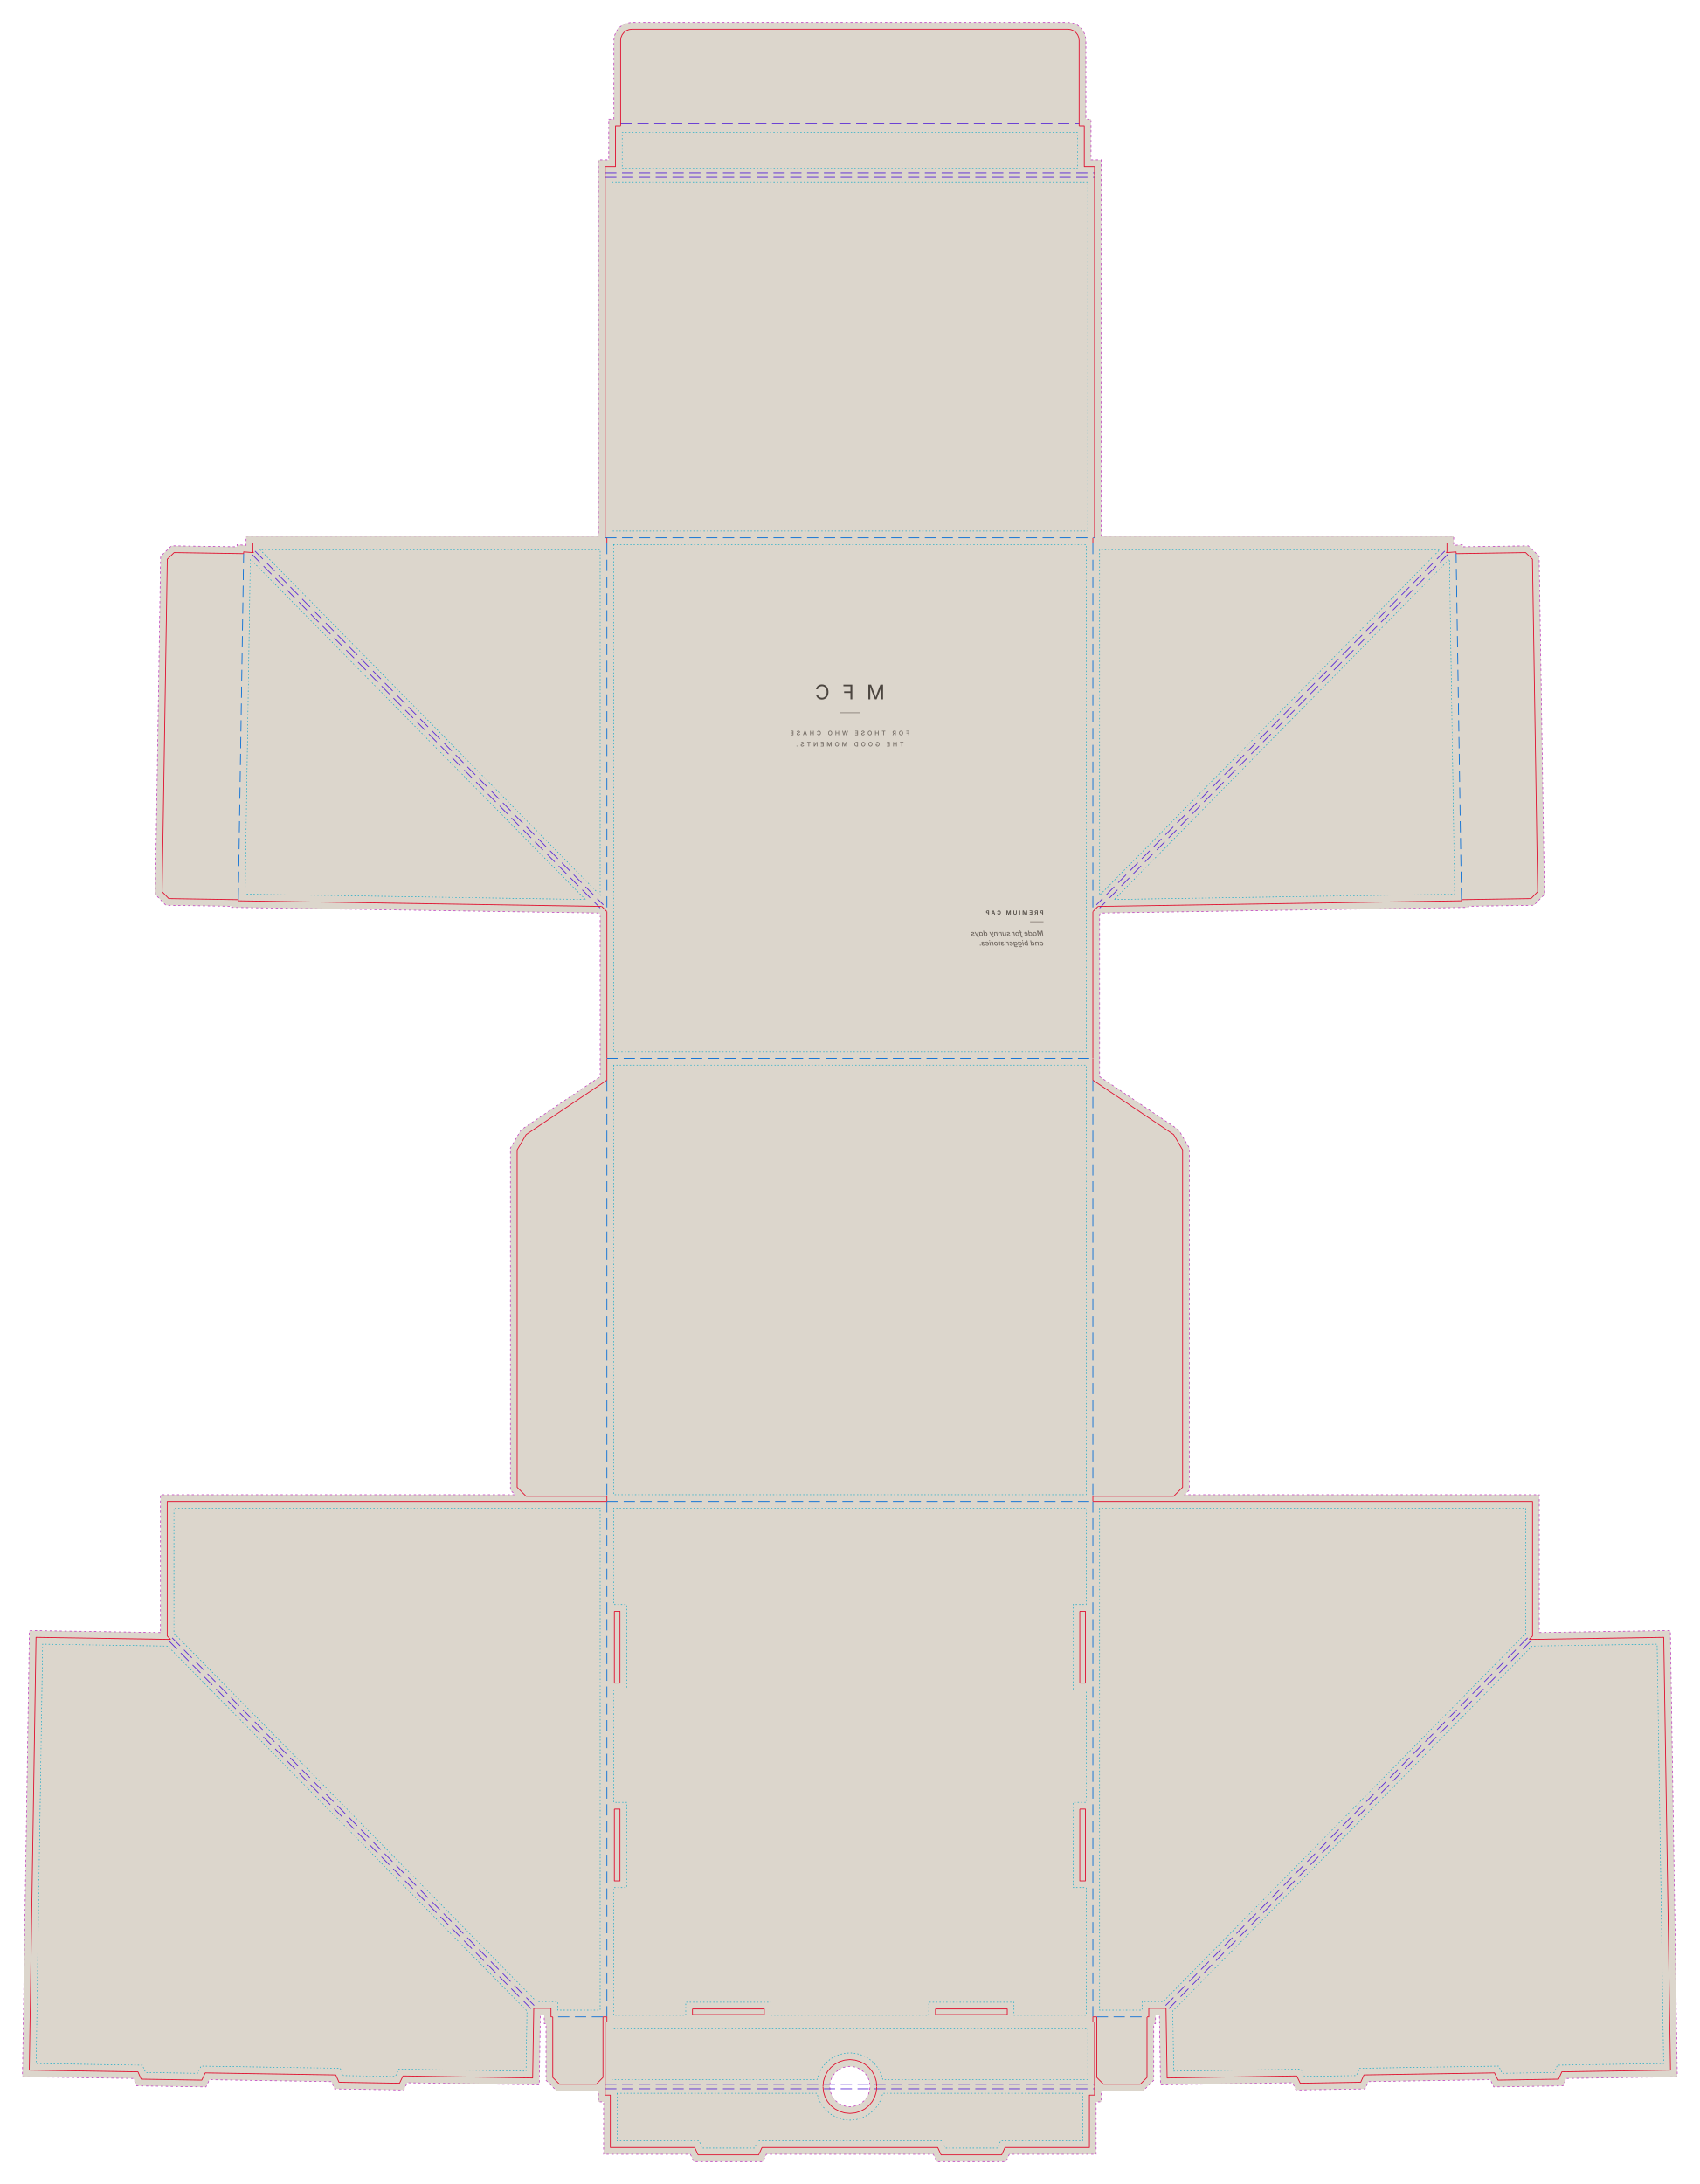
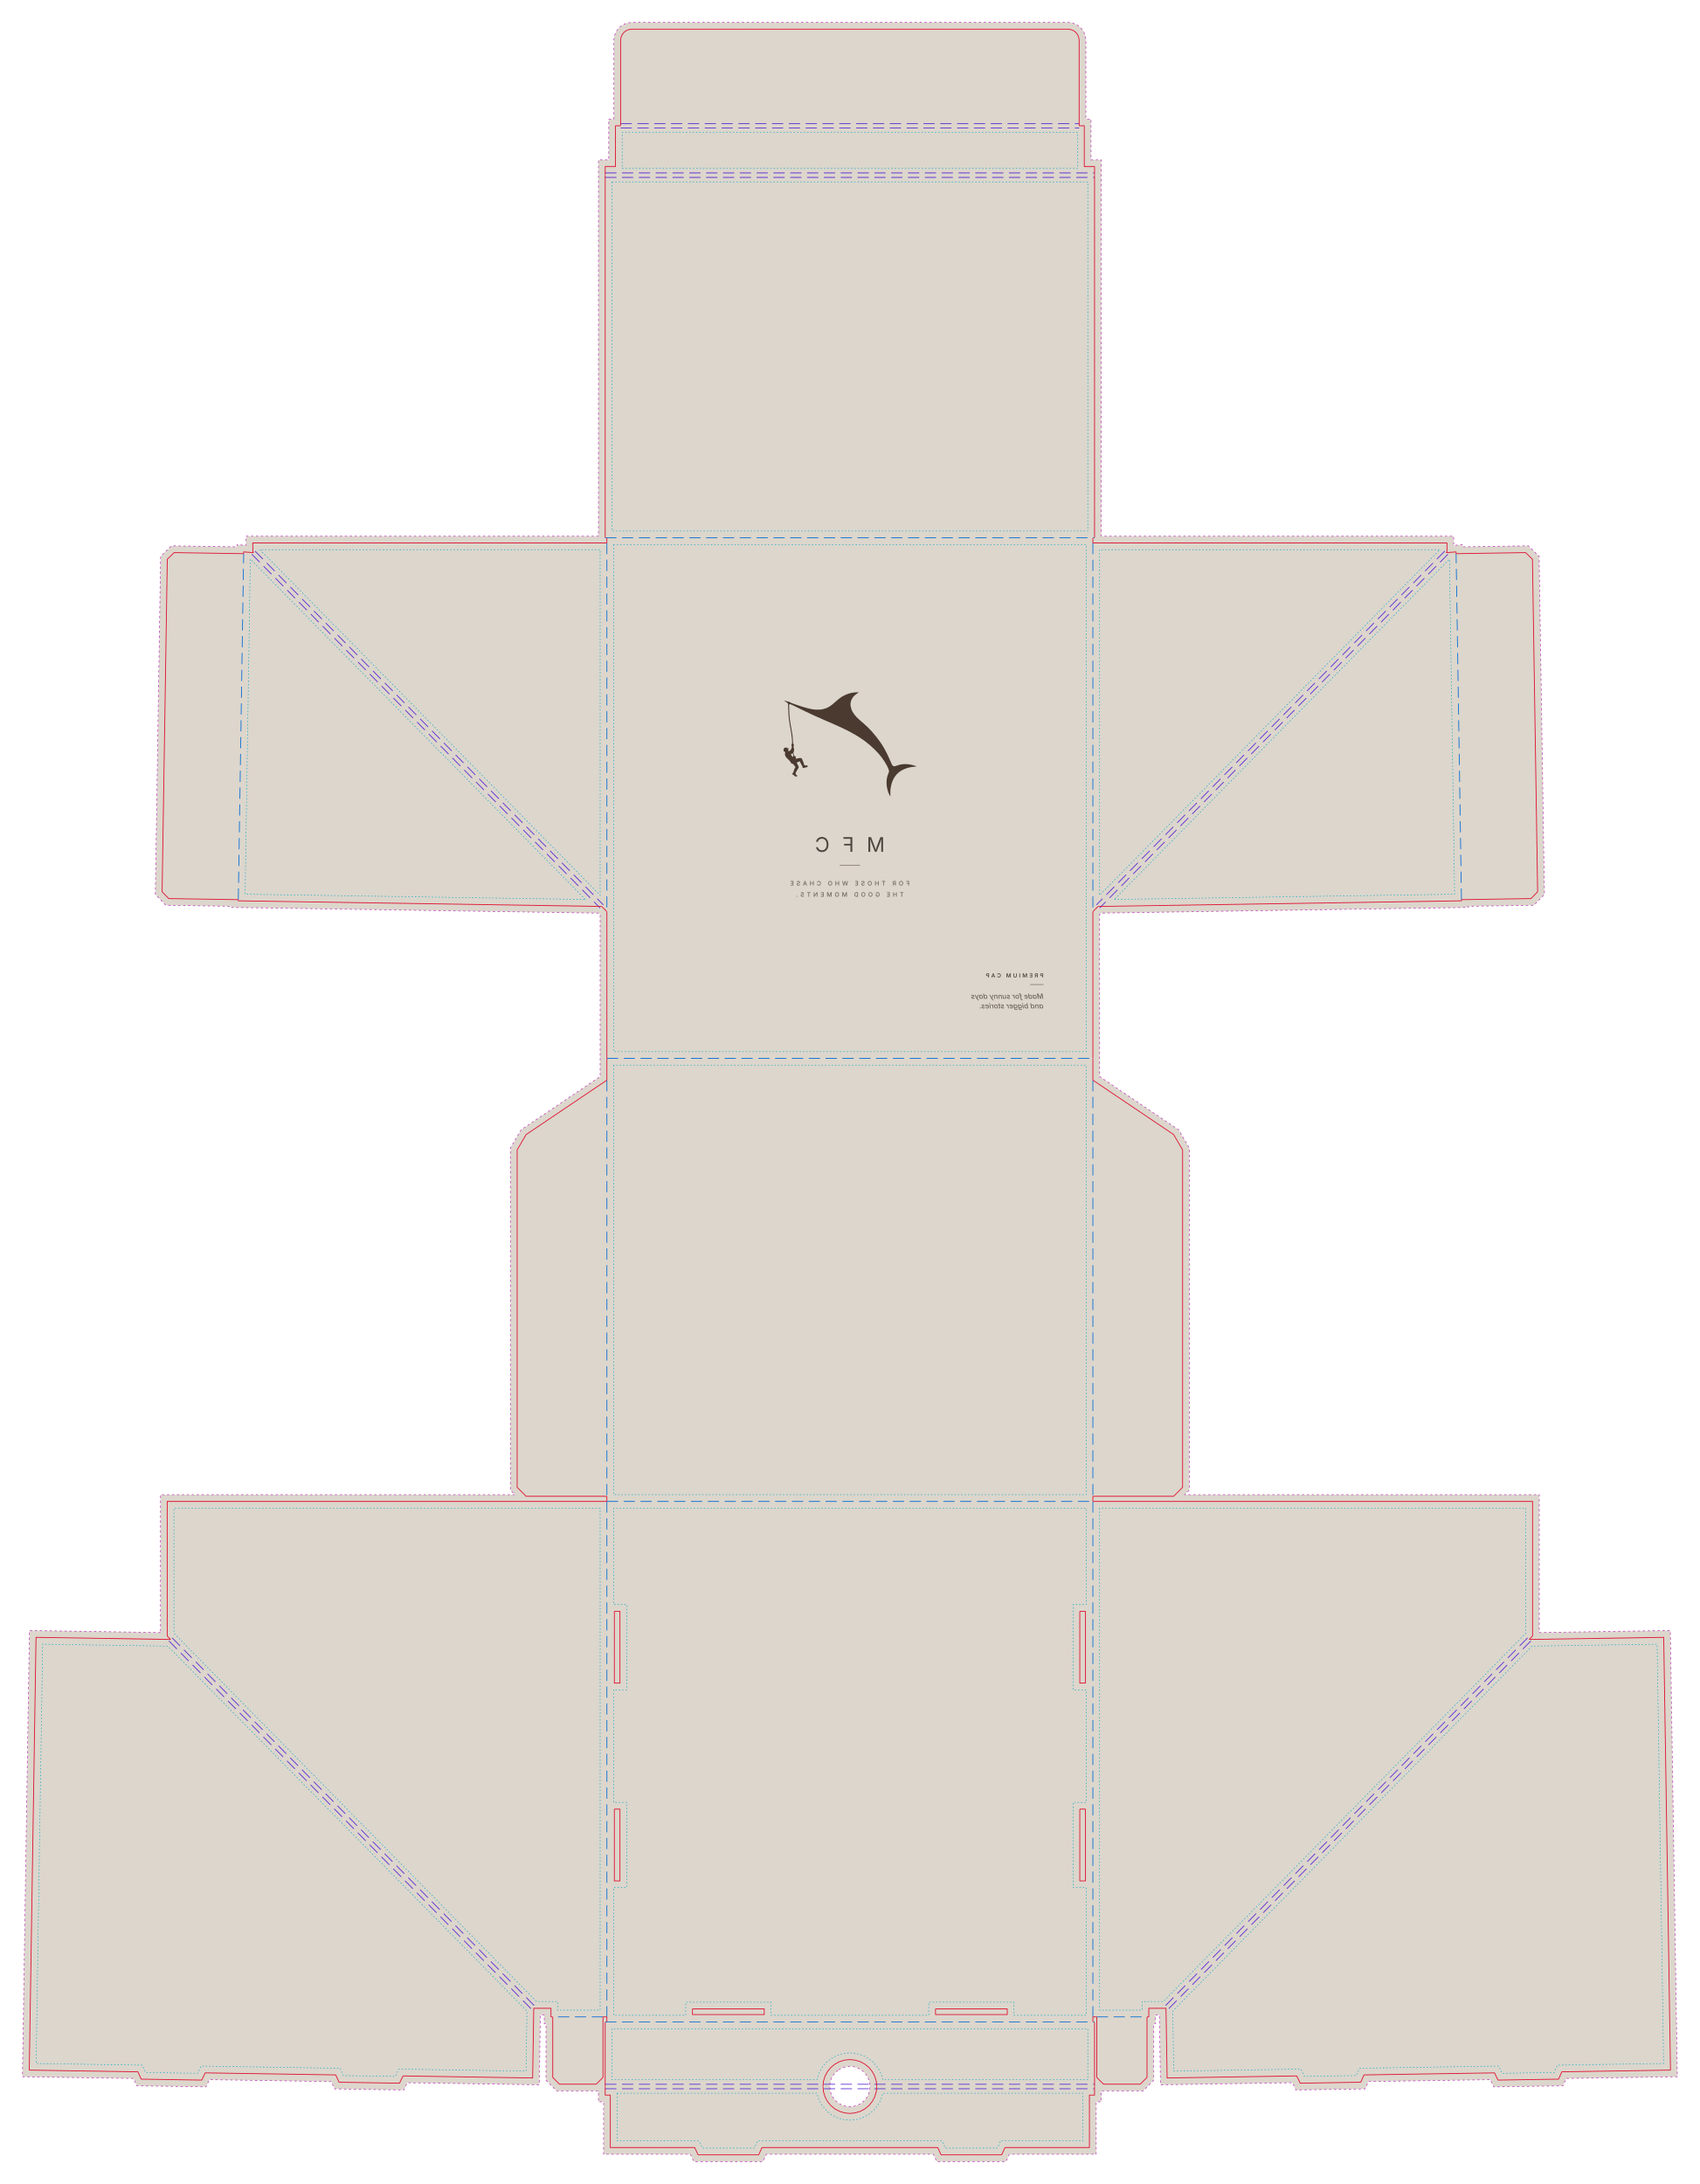
<svg xmlns="http://www.w3.org/2000/svg" width="757.73mm" height="973.6mm" viewBox="0 0 757.73 973.6">
  <g transform="translate(-25.19 -57)">
    <g id="ARTWORK">
      <path d="M96.73 784.77 L38.3 783.86 L35.19 982.78 L84.72 983.56 L86.17 986.83 L117 987.31 L118.55 984.09 L172.91 984.94 L174.36 988.2 L205.18 988.69 L206.73 985.45 L265.59 986.38 L266.08 955.27 L267.81 955.27 L267.81 959.1 L268.6 959.1 L268.6 984.34 L273.36 989.1 L291.98 989.1 L291.98 993.97 L294.27 993.97 L294.27 1017.35 L332.97 1017.35 L334.47 1020.6 L365.31 1020.6 L366.81 1017.35 L441.3 1017.35 L442.8 1020.6 L473.64 1020.6 L475.14 1017.35 L513.85 1017.35 L513.85 993.97 L516.13 993.97 L516.13 989.1 L534.76 989.1 L539.52 984.34 L539.52 959.1 L540.31 959.1 L540.31 955.27 L542.04 955.27 L542.53 986.38 L601.39 985.45 L602.94 988.69 L633.76 988.2 L635.21 984.94 L689.57 984.09 L691.12 987.31 L721.95 986.83 L723.4 983.56 L772.93 982.78 L769.82 783.86 L711.39 784.77 L711.39 723.32 L553.34 723.32 L555.39 721.27 L555.39 568.79 L550.63 560.67 L515.39 536.92 L515.39 464.63 L515.95 464.06 L679.76 461.52 L679.75 461.01 L708.99 460.56 L713.68 455.74 L711.33 305.01 L706.49 300.33 L677.27 300.77 L677.25 299.81 L673.23 300.11 L673.23 296.03 L516.13 296.03 L516.13 128.25 L511.56 128.25 L511.56 110.08 L509.27 110.08 L509.27 74.8 L509.02 72.92 L508.22 70.99 L506.95 69.32 L505.28 68.05 L503.35 67.25 L501.47 67 L306.65 67 L304.77 67.25 L302.84 68.05 L301.17 69.32 L299.9 70.99 L299.1 72.92 L298.85 74.8 L298.85 110.08 L296.56 110.08 L296.56 128.25 L291.98 128.25 L291.98 296.03 L134.89 296.03 L134.89 300.11 L130.87 299.81 L130.85 300.77 L101.63 300.33 L96.79 305.01 L94.44 455.74 L99.13 460.56 L128.37 461.01 L128.36 461.52 L292.17 464.06 L292.73 464.63 L292.73 536.92 L257.49 560.67 L252.73 568.79 L252.73 721.27 L254.78 723.32 L96.73 723.32 Z M399.07 979.67 L400.62 978.84 L402.31 978.33 L404.06 978.15 L405.81 978.33 L407.5 978.84 L409.05 979.67 L410.41 980.79 L411.53 982.15 L412.36 983.7 L412.87 985.39 L413.05 987.14 L412.87 988.89 L412.36 990.58 L411.53 992.13 L410.41 993.49 L409.05 994.61 L407.5 995.44 L405.81 995.95 L404.06 996.13 L402.31 995.95 L400.62 995.44 L399.07 994.61 L397.71 993.49 L396.59 992.13 L395.76 990.58 L395.25 988.89 L395.07 987.14 L395.25 985.39 L395.76 983.7 L396.59 982.15 L397.71 980.79 Z" fill="#dcd6cc" />
-       <text transform="translate(404.06 368.74) rotate(0) scale(-1 1)" font-family="Montserrat, Inter, Arial, sans-serif" font-weight="400" font-size="9" text-anchor="middle" fill="#4c4640" letter-spacing="5.58">MFC</text>
-       <rect transform="translate(404.06 374.74) rotate(0)" x="-4.5" y="-0.17" width="9" height="0.35" fill="#8b827a" />
-       <text transform="translate(404.06 384.74) rotate(0) scale(-1 1)" font-family="Montserrat, Inter, Arial, sans-serif" font-weight="500" font-size="2.7" text-anchor="middle" fill="#6a625b" letter-spacing="1.13">FOR THOSE WHO CHASE</text>
-       <text transform="translate(404.06 389.74) rotate(0) scale(-1 1)" font-family="Montserrat, Inter, Arial, sans-serif" font-weight="500" font-size="2.7" text-anchor="middle" fill="#6a625b" letter-spacing="1.13">THE GOOD MOMENTS.</text>
-       <text transform="translate(490.39 464.74) rotate(0) scale(-1 1)" font-family="Montserrat, Inter, Arial, sans-serif" font-weight="600" font-size="2.5" text-anchor="start" fill="#4c4640" letter-spacing="0.8">PREMIUM CAP</text>
-       <rect x="484.39" y="467.74" width="6" height="0.35" fill="#8b827a" />
-       <text transform="translate(490.39 474.24) rotate(0) scale(-1 1)" font-family="Cormorant Garamond, Inter, Arial, sans-serif" font-weight="500" font-style="italic" font-size="3.2" text-anchor="start" fill="#6a625b">Made for sunny days</text>
-       <text transform="translate(490.39 478.54) rotate(0) scale(-1 1)" font-family="Cormorant Garamond, Inter, Arial, sans-serif" font-weight="500" font-style="italic" font-size="3.2" text-anchor="start" fill="#6a625b">and bigger stories.</text>
+       <path transform="translate(404.06 388.74) rotate(0) scale(-0.04 0.04) translate(-805.5 -648.4)" fill="#4a3a2f" fill-rule="evenodd" d="M354.4,1208.8C355.1,1189.3 353.8,1153.6 352.0,1142.3C350.5,1133.2 348.2,1120.8 346.5,1113.5C345.7,1110.2 344.4,1104.1 343.5,1100.0C336.7,1069.8 320.2,1032.7 302.2,1007.5C275.9,970.7 243.9,945.4 200.7,927.1C160.8,910.2 131.2,903.3 80.0,899.0C72.6,898.3 65.8,897.6 65.0,897.3C56.9,894.7 111.6,878.3 144.0,873.6C194.3,866.3 236.9,870.5 283.2,887.6C309.7,897.3 312.1,897.5 322.5,891.4C333.1,885.2 336.4,880.1 348.4,850.2C365.1,808.7 397.1,740.4 409.5,719.5C412.2,715.1 417.2,706.2 420.7,699.7C450.7,644.2 491.1,588.0 550.2,519.4C587.3,476.4 626.0,439.2 694.5,380.9C744.0,338.7 776.0,296.8 789.0,256.9C798.4,228.2 801.0,203.4 796.7,183.5C791.6,160.3 789.7,155.2 780.8,140.4C765.6,115.1 752.9,102.6 720.8,81.6C712.6,76.3 706.0,71.5 706.0,70.9C706.0,69.5 733.3,69.8 753.0,71.5C801.5,75.6 855.0,94.4 901.0,123.5C916.0,133.0 947.8,158.6 965.4,175.3C1020.0,227.1 1061.7,250.6 1115.5,259.9C1118.8,260.5 1124.2,261.5 1127.5,262.1C1138.3,264.2 1182.6,264.4 1200.1,262.6C1250.0,257.2 1310.5,241.1 1405.5,208.0C1457.1,190.0 1465.1,186.8 1473.4,181.0C1481.0,175.7 1482.7,175.0 1491.4,174.6C1497.0,174.3 1501.7,173.0 1513.8,168.5C1529.9,162.6 1532.3,162.2 1532.8,165.7C1533.3,168.8 1530.2,171.2 1516.7,178.2C1506.2,183.6 1504.4,184.9 1501.9,188.9C1500.4,191.4 1497.9,195.0 1496.4,196.9C1493.6,200.3 1493.6,200.3 1492.8,244.4C1491.9,301.3 1488.9,346.8 1483.5,384.5C1481.4,398.9 1474.1,443.4 1473.0,448.5C1472.5,450.8 1470.9,459.3 1469.5,467.5C1468.2,475.8 1466.3,485.4 1465.5,489.0C1461.6,505.6 1452.9,570.6 1451.0,596.5C1448.5,632.7 1448.5,639.3 1451.4,642.7C1456.8,649.2 1458.1,663.6 1453.9,670.8C1451.1,675.7 1451.6,681.2 1455.8,693.6C1461.8,711.0 1468.1,718.8 1479.8,723.5C1482.5,724.6 1484.6,726.3 1485.6,728.1C1487.3,731.4 1489.0,731.9 1489.0,729.0C1489.0,728.0 1489.5,725.9 1490.2,724.5C1491.1,722.5 1491.0,721.4 1490.0,719.5C1488.9,717.4 1489.0,716.8 1491.4,714.0C1495.3,709.3 1495.8,706.0 1493.1,704.1C1480.8,695.5 1481.7,689.7 1494.6,695.0C1497.5,696.3 1497.9,696.1 1503.2,691.8C1512.9,683.9 1523.4,683.4 1533.7,690.3C1542.8,696.5 1545.6,704.1 1544.0,718.5C1543.9,720.1 1544.3,723.0 1545.1,724.7C1547.0,729.3 1545.3,730.9 1541.1,728.4C1538.0,726.6 1538.0,726.6 1532.5,732.0C1526.1,738.3 1525.2,740.6 1527.4,744.8C1530.2,750.3 1530.5,760.5 1528.1,770.0C1523.7,786.9 1515.6,797.4 1486.0,824.5C1483.0,827.2 1479.8,830.9 1478.8,832.7C1477.9,834.4 1475.4,837.0 1473.2,838.4C1470.2,840.3 1469.1,841.7 1468.6,844.4C1467.7,849.2 1460.5,859.6 1455.7,863.1C1452.1,865.7 1445.9,868.0 1438.8,869.5C1437.0,869.8 1435.4,871.4 1433.4,874.7C1430.0,880.8 1419.3,894.4 1414.6,898.9C1410.2,903.1 1410.2,904.2 1414.0,907.8C1417.5,911.1 1423.0,921.9 1425.9,931.5C1427.1,935.4 1428.9,940.3 1430.0,942.5C1431.0,944.7 1432.4,949.8 1433.0,953.9C1434.1,960.7 1434.7,961.8 1439.0,966.4C1441.5,969.2 1444.4,972.6 1445.3,974.0C1449.6,980.2 1445.6,987.9 1436.7,990.5C1432.5,991.7 1430.5,993.3 1425.2,999.0C1419.9,1004.9 1418.0,1006.2 1413.7,1007.4C1401.0,1010.9 1394.8,1010.1 1392.2,1004.7C1390.3,1000.9 1392.5,997.4 1399.1,993.5C1403.6,990.9 1405.1,989.2 1408.2,983.4C1412.9,974.6 1412.9,973.0 1408.1,965.6C1405.9,962.2 1403.7,957.6 1403.0,955.3C1402.4,952.9 1399.4,947.3 1396.3,942.9C1393.3,938.4 1389.4,932.1 1387.6,928.9C1385.9,925.8 1382.8,920.7 1380.7,917.8C1374.9,909.4 1374.7,904.9 1380.0,891.9C1384.4,880.9 1393.0,863.3 1396.1,858.8C1398.8,855.0 1398.5,853.2 1394.8,852.2C1390.4,850.9 1375.7,844.5 1369.8,841.3C1364.1,838.2 1362.5,838.7 1361.5,843.6C1360.5,849.3 1355.5,859.7 1351.0,865.6C1348.8,868.5 1347.0,871.5 1347.0,872.2C1347.0,874.4 1342.2,883.3 1338.6,887.7C1335.9,891.1 1335.0,893.2 1334.5,897.7C1333.6,906.6 1332.2,910.7 1329.3,912.9C1325.8,915.8 1323.1,915.5 1313.7,911.6C1307.4,909.0 1303.6,908.1 1297.4,907.7C1280.4,906.7 1271.5,898.7 1276.5,889.0C1278.6,885.0 1283.2,883.6 1290.0,885.1C1297.2,886.6 1307.5,885.7 1310.9,883.3C1314.5,880.6 1317.2,874.6 1317.9,867.4C1318.3,864.0 1319.4,860.1 1320.3,858.6C1321.3,857.1 1323.4,852.4 1324.9,848.2C1338.9,809.7 1339.9,807.9 1347.4,804.4C1356.0,800.4 1373.9,802.2 1403.9,810.1C1407.9,811.2 1411.5,811.9 1411.7,811.6C1412.0,811.4 1411.0,809.1 1409.5,806.5C1403.3,796.0 1409.8,781.0 1420.5,781.0C1427.4,781.0 1429.3,777.6 1432.0,761.2C1435.4,740.0 1435.4,738.8 1433.1,735.8C1424.9,725.4 1424.6,698.4 1432.5,686.3C1434.6,683.1 1434.3,676.0 1431.9,670.5C1428.1,662.0 1430.1,650.5 1436.6,642.7C1438.8,640.0 1439.0,639.0 1439.0,627.7C1439.0,613.3 1443.2,563.4 1445.4,550.5C1446.3,545.5 1447.9,534.5 1449.0,526.0C1450.1,517.5 1451.7,506.9 1452.5,502.5C1453.4,498.1 1454.5,492.2 1455.0,489.5C1458.5,469.7 1460.3,459.4 1461.5,452.5C1462.3,448.1 1464.1,438.0 1465.5,430.0C1468.0,415.6 1468.5,412.8 1471.4,393.5C1478.4,347.6 1482.5,286.5 1482.5,229.0C1482.5,208.4 1482.5,208.4 1478.9,204.7C1476.6,202.4 1474.4,201.0 1472.8,201.0C1471.4,201.0 1458.6,206.7 1444.4,213.6C1430.1,220.6 1412.4,229.1 1405.0,232.7C1380.0,244.5 1347.6,260.4 1329.0,269.9C1318.8,275.0 1304.9,281.9 1298.0,285.0C1278.4,294.0 1253.6,305.8 1228.5,317.8C1215.8,323.8 1201.0,330.7 1195.5,333.0C1190.0,335.3 1180.1,339.7 1173.5,342.7C1162.5,347.8 1146.7,354.8 1105.0,373.0C1096.5,376.7 1086.8,381.0 1083.5,382.5C1080.2,384.0 1072.3,387.4 1066.0,390.0C1059.7,392.7 1043.0,399.9 1029.0,406.0C1015.0,412.2 998.5,419.4 992.4,422.0C980.0,427.3 955.4,438.4 944.0,443.7C939.9,445.7 931.5,449.4 925.5,452.0C919.5,454.7 907.3,460.3 898.5,464.5C889.7,468.7 878.9,473.8 874.5,475.8C833.0,494.7 749.6,540.1 713.0,563.8C706.1,568.3 697.4,573.9 693.5,576.2C627.3,616.9 543.4,688.3 487.8,751.2C434.3,811.9 390.0,882.1 372.8,933.5C367.3,950.2 367.3,951.4 374.8,970.2C388.7,1005.4 394.3,1028.0 396.1,1057.0C398.3,1091.1 395.0,1123.7 386.0,1157.5C381.3,1175.0 371.2,1202.0 365.0,1213.5C358.2,1226.2 357.6,1227.0 355.7,1227.0C353.8,1227.0 353.7,1226.5 354.4,1208.8ZM1443.5,791.2C1445.2,790.0 1459.6,770.7 1461.4,767.3C1463.8,762.4 1463.4,761.2 1458.2,758.6C1455.6,757.3 1451.3,754.3 1448.7,752.0C1442.8,746.8 1441.6,747.5 1440.2,756.5C1439.7,759.8 1438.4,766.4 1437.4,771.1C1435.6,779.7 1435.6,779.7 1438.3,783.0C1440.1,785.1 1440.9,786.9 1440.5,788.1C1439.5,791.1 1441.2,792.9 1443.5,791.2Z" />
+       <text transform="translate(404.06 436.74) rotate(0) scale(-1 1)" font-family="Montserrat, Inter, Arial, sans-serif" font-weight="400" font-size="9" text-anchor="middle" fill="#4c4640" letter-spacing="5.58">MFC</text>
+       <rect transform="translate(404.06 442.74) rotate(0)" x="-4.5" y="-0.17" width="9" height="0.35" fill="#8b827a" />
+       <text transform="translate(404.06 451.74) rotate(0) scale(-1 1)" font-family="Montserrat, Inter, Arial, sans-serif" font-weight="500" font-size="2.7" text-anchor="middle" fill="#6a625b" letter-spacing="1.13">FOR THOSE WHO CHASE</text>
+       <text transform="translate(404.06 456.74) rotate(0) scale(-1 1)" font-family="Montserrat, Inter, Arial, sans-serif" font-weight="500" font-size="2.7" text-anchor="middle" fill="#6a625b" letter-spacing="1.13">THE GOOD MOMENTS.</text>
+       <text transform="translate(490.39 492.74) rotate(0) scale(-1 1)" font-family="Montserrat, Inter, Arial, sans-serif" font-weight="600" font-size="2.5" text-anchor="start" fill="#4c4640" letter-spacing="0.8">PREMIUM CAP</text>
+       <rect x="484.39" y="495.74" width="6" height="0.35" fill="#8b827a" />
+       <text transform="translate(490.39 502.24) rotate(0) scale(-1 1)" font-family="Cormorant Garamond, Inter, Arial, sans-serif" font-weight="500" font-style="italic" font-size="3.2" text-anchor="start" fill="#6a625b">Made for sunny days</text>
+       <text transform="translate(490.39 506.54) rotate(0) scale(-1 1)" font-family="Cormorant Garamond, Inter, Arial, sans-serif" font-weight="500" font-style="italic" font-size="3.2" text-anchor="start" fill="#6a625b">and bigger stories.</text>
    </g>
    <g id="BLEED">
      <path d="M96.73 784.77 L38.3 783.86 L35.19 982.78 L84.72 983.56 L86.17 986.83 L117 987.31 L118.55 984.09 L172.91 984.94 L174.36 988.2 L205.18 988.69 L206.73 985.45 L265.59 986.38 L266.08 955.27 L267.81 955.27 L267.81 959.1 L268.6 959.1 L268.6 984.34 L273.36 989.1 L291.98 989.1 L291.98 993.97 L294.27 993.97 L294.27 1017.35 L332.97 1017.35 L334.47 1020.6 L365.31 1020.6 L366.81 1017.35 L441.3 1017.35 L442.8 1020.6 L473.64 1020.6 L475.14 1017.35 L513.85 1017.35 L513.85 993.97 L516.13 993.97 L516.13 989.1 L534.76 989.1 L539.52 984.34 L539.52 959.1 L540.31 959.1 L540.31 955.27 L542.04 955.27 L542.53 986.38 L601.39 985.45 L602.94 988.69 L633.76 988.2 L635.21 984.94 L689.57 984.09 L691.12 987.31 L721.95 986.83 L723.4 983.56 L772.93 982.78 L769.82 783.86 L711.39 784.77 L711.39 723.32 L553.34 723.32 L555.39 721.27 L555.39 568.79 L550.63 560.67 L515.39 536.92 L515.39 464.63 L515.95 464.06 L679.76 461.52 L679.75 461.01 L708.99 460.56 L713.68 455.74 L711.33 305.01 L706.49 300.33 L677.27 300.77 L677.25 299.81 L673.23 300.11 L673.23 296.03 L516.13 296.03 L516.13 128.25 L511.56 128.25 L511.56 110.08 L509.27 110.08 L509.27 74.8 L509.02 72.92 L508.22 70.99 L506.95 69.32 L505.28 68.05 L503.35 67.25 L501.47 67 L306.65 67 L304.77 67.25 L302.84 68.05 L301.17 69.32 L299.9 70.99 L299.1 72.92 L298.85 74.8 L298.85 110.08 L296.56 110.08 L296.56 128.25 L291.98 128.25 L291.98 296.03 L134.89 296.03 L134.89 300.11 L130.87 299.81 L130.85 300.77 L101.63 300.33 L96.79 305.01 L94.44 455.74 L99.13 460.56 L128.37 461.01 L128.36 461.52 L292.17 464.06 L292.73 464.63 L292.73 536.92 L257.49 560.67 L252.73 568.79 L252.73 721.27 L254.78 723.32 L96.73 723.32 Z M399.07 979.67 L400.62 978.84 L402.31 978.33 L404.06 978.15 L405.81 978.33 L407.5 978.84 L409.05 979.67 L410.41 980.79 L411.53 982.15 L412.36 983.7 L412.87 985.39 L413.05 987.14 L412.87 988.89 L412.36 990.58 L411.53 992.13 L410.41 993.49 L409.05 994.61 L407.5 995.44 L405.81 995.95 L404.06 996.13 L402.31 995.95 L400.62 995.44 L399.07 994.61 L397.71 993.49 L396.59 992.13 L395.76 990.58 L395.25 988.89 L395.07 987.14 L395.25 985.39 L395.76 983.7 L396.59 982.15 L397.71 980.79 Z" fill="none" stroke="#c03cc0" stroke-width="0.3" stroke-dasharray="1 1.2" />
    </g>
    <g id="SAFE">
      <path d="M298.73 810.29 L298.73 860.48 L304.56 860.48 L304.56 898.48 L298.73 898.48 L298.73 955.39 L330.89 955.39 L330.89 949.56 L368.89 949.56 L368.89 955.39 L439.22 955.39 L439.22 949.56 L477.22 949.56 L477.22 955.39 L509.39 955.39 L509.39 898.48 L503.56 898.48 L503.56 860.48 L509.39 860.48 L509.39 810.29 L503.56 810.29 L503.56 772.3 L509.39 772.3 L509.39 729.32 L298.73 729.32 L298.73 772.3 L304.56 772.3 L304.56 810.29 Z M297.98 961.39 L297.98 984.14 L389.36 984.14 L390.19 981.39 L391.58 978.8 L393.44 976.52 L395.72 974.66 L398.31 973.27 L401.13 972.41 L404.06 972.13 L406.99 972.41 L409.81 973.27 L412.4 974.66 L414.68 976.52 L416.54 978.8 L417.93 981.39 L418.76 984.14 L510.13 984.14 L510.13 961.39 Z M300.27 990.14 L300.27 1011.35 L336.81 1011.35 L338.31 1014.6 L361.47 1014.6 L362.97 1011.35 L445.14 1011.35 L446.64 1014.6 L469.8 1014.6 L471.3 1011.35 L507.85 1011.35 L507.85 990.14 L418.76 990.14 L417.93 992.89 L416.54 995.48 L414.68 997.76 L412.4 999.62 L409.81 1001.01 L406.99 1001.87 L404.06 1002.15 L401.13 1001.87 L398.31 1001.01 L395.72 999.62 L393.44 997.76 L391.58 995.48 L390.19 992.89 L389.36 990.14 Z M292.73 729.32 L102.73 729.32 L102.73 785.09 L264.39 949.27 L273.81 949.27 L273.81 953.1 L292.73 953.1 Z M99.95 790.82 L44.2 789.96 L41.29 976.88 L88.64 977.62 L90.09 980.89 L113.26 981.25 L114.81 978.03 L176.83 979 L178.28 982.26 L201.42 982.63 L202.97 979.39 L259.69 980.28 L260.11 953.48 Z M515.39 729.32 L515.39 953.1 L534.31 953.1 L534.31 949.27 L543.73 949.27 L705.39 785.09 L705.39 729.32 Z M708.17 790.82 L548.01 953.48 L548.43 980.28 L605.15 979.39 L606.7 982.63 L629.84 982.26 L631.29 979 L693.31 978.03 L694.86 981.25 L718.03 980.89 L719.48 977.62 L766.83 976.88 L763.92 789.96 Z M298.73 531.82 L298.73 723.32 L509.39 723.32 L509.39 531.82 Z M298.73 299.74 L298.73 525.82 L509.39 525.82 L509.39 299.74 Z M297.98 138.08 L297.98 293.74 L510.13 293.74 L510.13 138.08 Z M302.56 132.08 L505.56 132.08 L505.56 116.08 L302.56 116.08 Z M141.05 302.03 L292.73 456.08 L292.73 302.03 Z M286.16 457.97 L136.8 306.27 L136.77 306.27 L134.46 455.62 Z M515.39 302.03 L515.39 456.08 L667.07 302.03 Z M521.96 457.97 L673.66 455.62 L671.35 306.27 L671.32 306.27 Z" fill="none" stroke="#00a6c8" stroke-width="0.25" stroke-dasharray="0.6 0.9" />
    </g>
    <g id="CREASE">
      <path d="M294.98 958.39 L513.13 958.39 M295.73 726.32 L295.73 956.1 M293.99 956.1 L271.6 956.1 M512.39 726.32 L512.39 956.1 M514.13 956.1 L536.52 956.1 M295.73 726.32 L512.39 726.32 M295.73 538.52 L295.73 724.03 M512.39 538.52 L512.39 724.03 M295.73 528.82 L512.39 528.82 M294.98 296.74 L513.13 296.74 M295.73 299.03 L295.73 463.4 M131.42 458.06 L133.81 303.82 M512.39 299.03 L512.39 463.4 M676.7 458.06 L674.31 303.82" fill="none" stroke="#0a6fd6" stroke-width="0.35" stroke-dasharray="5 2.5" />
      <path d="M294.98 986.14 L513.13 986.14 M294.98 988.14 L513.13 988.14 M101.94 787.14 L263.84 951.57 M100.52 788.54 L262.42 952.97 M707.6 788.54 L545.7 952.97 M706.18 787.14 L544.28 951.57 M294.98 134.08 L513.13 134.08 M294.98 136.08 L513.13 136.08 M301.85 112.08 L506.27 112.08 M301.85 114.08 L506.27 114.08 M138.86 302.66 L294.15 460.38 M137.44 304.06 L292.73 461.78 M670.68 304.06 L515.39 461.78 M669.26 302.66 L513.97 460.38" fill="none" stroke="#5b2bd6" stroke-width="0.35" stroke-dasharray="5 2.5" />
    </g>
    <g id="CUT">
      <path d="M101.23 787.84 L41.25 786.91 L38.24 979.83 L86.68 980.59 L88.13 983.86 L115.13 984.28 L116.68 981.06 L174.87 981.97 L176.32 985.23 L203.3 985.66 L204.85 982.42 L262.64 983.33 L263.13 952.27 L270.81 952.27 L270.81 956.1 L271.6 956.1 M295.65 726.32 L99.73 726.32 L99.73 786.32 L101.23 787.84 M293.33 461.08 L131.41 458.57 L131.42 458.06 M133.73 303.82 L102.82 303.35 L99.77 306.3 L97.46 454.54 L100.42 457.58 L131.42 458.06 M133.81 303.82 L133.82 303.04 L138.15 303.36 L137.89 302.86 L137.89 299.03 L295.65 299.03 M271.6 956.18 L271.6 983.1 L274.6 986.1 L290.99 986.1 L293.99 983.1 L293.99 956.18 M293.44 461.08 L295.65 463.32 M293.99 956.1 L295.65 956.1 M301.85 113.08 L299.56 113.08 L299.56 131.25 L294.98 131.25 L294.98 135 M294.98 296.66 L294.98 135.16 M294.98 987.06 L294.98 958.47 M513.13 987.22 L513.13 990.97 L510.85 990.97 L510.85 1014.35 L473.22 1014.35 L471.72 1017.6 L444.72 1017.6 L443.22 1014.35 L364.89 1014.35 L363.39 1017.6 L336.39 1017.6 L334.89 1014.35 L297.27 1014.35 L297.27 990.97 L294.98 990.97 L294.98 987.22 M295.65 724.03 L259.73 724.03 L255.73 720.03 L255.73 569.6 L259.73 562.78 L295.65 538.57 M295.73 299.03 L295.73 296.82 M295.73 528.74 L295.73 463.4 M295.73 538.52 L295.73 528.9 M295.73 726.24 L295.73 724.03 M295.73 958.31 L295.73 956.1 M506.27 113 L506.27 75 L506.1 73.71 L505.6 72.5 L504.81 71.46 L503.77 70.67 L502.56 70.17 L501.27 70 L306.85 70 L305.56 70.17 L304.35 70.67 L303.31 71.46 L302.52 72.5 L302.02 73.71 L301.85 75 L301.85 113 M416.05 987.06 L415.83 984.8 L415.15 982.55 L414.04 980.47 L412.55 978.65 L410.73 977.16 L408.65 976.05 L406.4 975.37 L404.06 975.14 L401.72 975.37 L399.47 976.05 L397.39 977.16 L395.57 978.65 L394.08 980.47 L392.97 982.55 L392.29 984.8 L392.07 987.06 M392.07 987.22 L392.29 989.48 L392.97 991.73 L394.08 993.81 L395.57 995.63 L397.39 997.12 L399.47 998.23 L401.72 998.91 L404.06 999.14 L406.4 998.91 L408.65 998.23 L410.73 997.12 L412.55 995.63 L414.04 993.81 L415.15 991.73 L415.83 989.48 L416.05 987.22 M513.13 135 L513.13 131.25 L508.56 131.25 L508.56 113.08 L506.27 113.08 M512.39 296.82 L512.39 299.03 M512.39 463.4 L512.39 528.74 M512.39 528.9 L512.39 538.52 M512.39 724.03 L512.39 726.24 M512.39 956.1 L512.39 958.31 M512.47 299.03 L670.23 299.03 L670.23 302.86 L669.97 303.36 L674.3 303.04 L674.31 303.82 M514.68 461.08 L512.47 463.32 M512.47 724.03 L548.39 724.03 L552.39 720.03 L552.39 569.6 L548.39 562.78 L512.47 538.57 M512.47 726.32 L708.39 726.32 L708.39 786.32 L706.89 787.84 M514.13 956.1 L512.47 956.1 M513.13 135.16 L513.13 296.66 M513.13 958.47 L513.13 987.06 M536.52 956.18 L536.52 983.1 L533.52 986.1 L517.13 986.1 L514.13 983.1 L514.13 956.18 M514.79 461.08 L676.71 458.57 L676.7 458.06 M706.89 787.84 L766.87 786.91 L769.88 979.83 L721.44 980.59 L719.99 983.86 L692.99 984.28 L691.44 981.06 L633.25 981.97 L631.8 985.23 L604.82 985.66 L603.27 982.42 L545.48 983.33 L544.99 952.27 L537.31 952.27 L537.31 956.1 L536.52 956.1 M674.39 303.82 L705.3 303.35 L708.35 306.3 L710.66 454.54 L707.7 457.58 L676.7 458.06 M299.06 775.3 L301.56 775.3 L301.56 807.29 L299.06 807.29 L299.06 775.3 M299.06 863.48 L301.56 863.48 L301.56 895.48 L299.06 895.48 L299.06 863.48 M333.89 952.56 L365.89 952.56 L365.89 955.06 L333.89 955.06 L333.89 952.56 M442.22 952.56 L474.22 952.56 L474.22 955.06 L442.22 955.06 L442.22 952.56 M506.56 775.3 L509.06 775.3 L509.06 807.29 L506.56 807.29 L506.56 775.3 M506.56 863.48 L509.06 863.48 L509.06 895.48 L506.56 895.48 L506.56 863.48" fill="none" stroke="#e0102f" stroke-width="0.35" stroke-linejoin="round" />
    </g>
  </g>
</svg>
